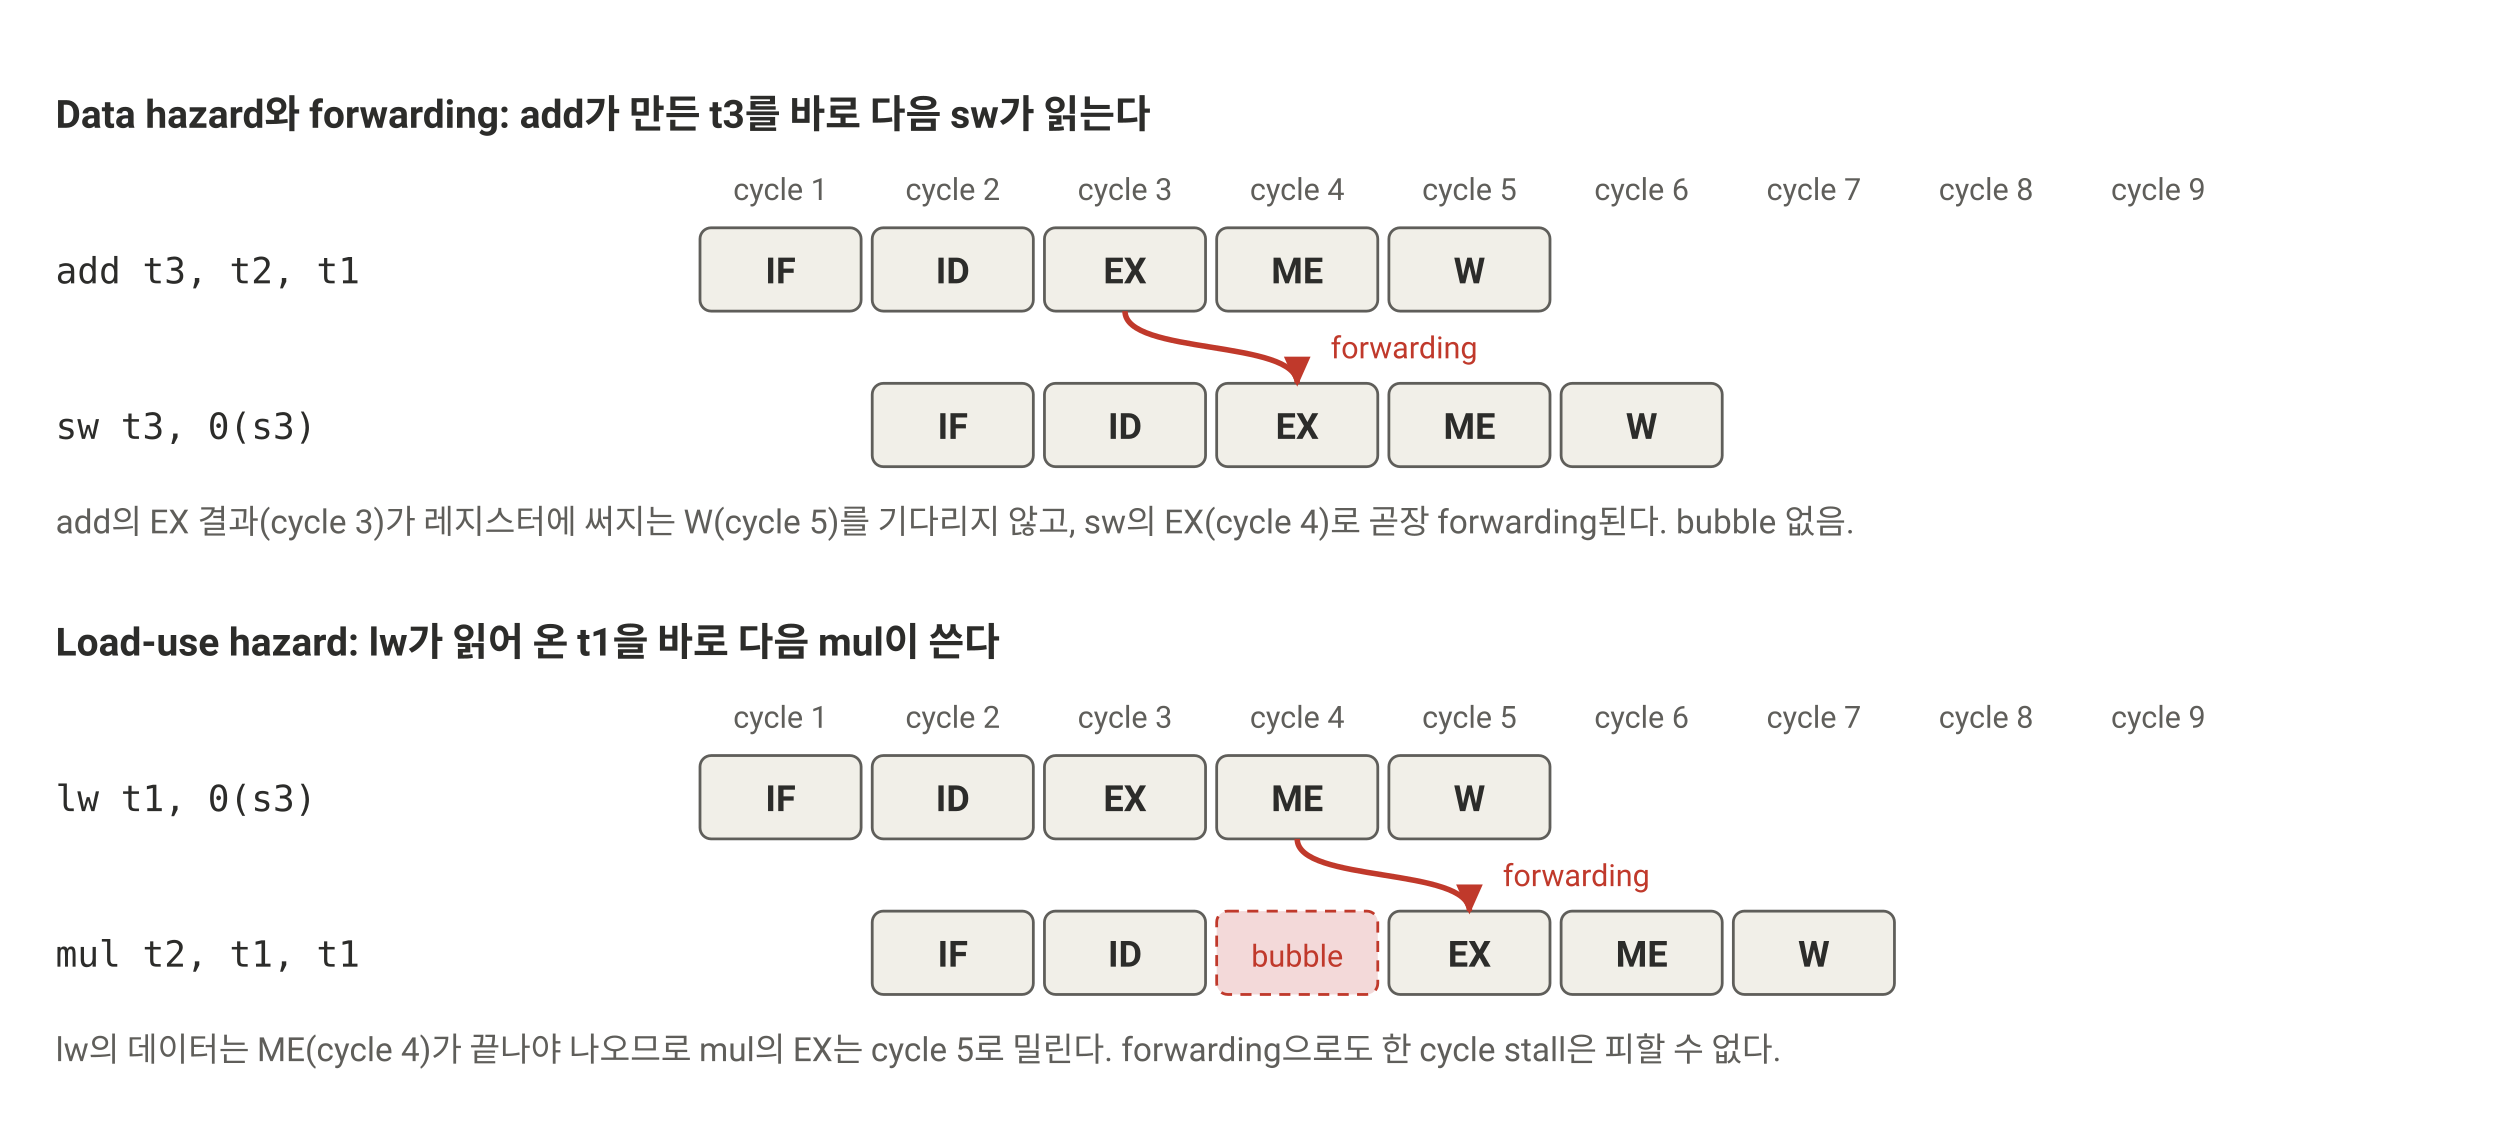
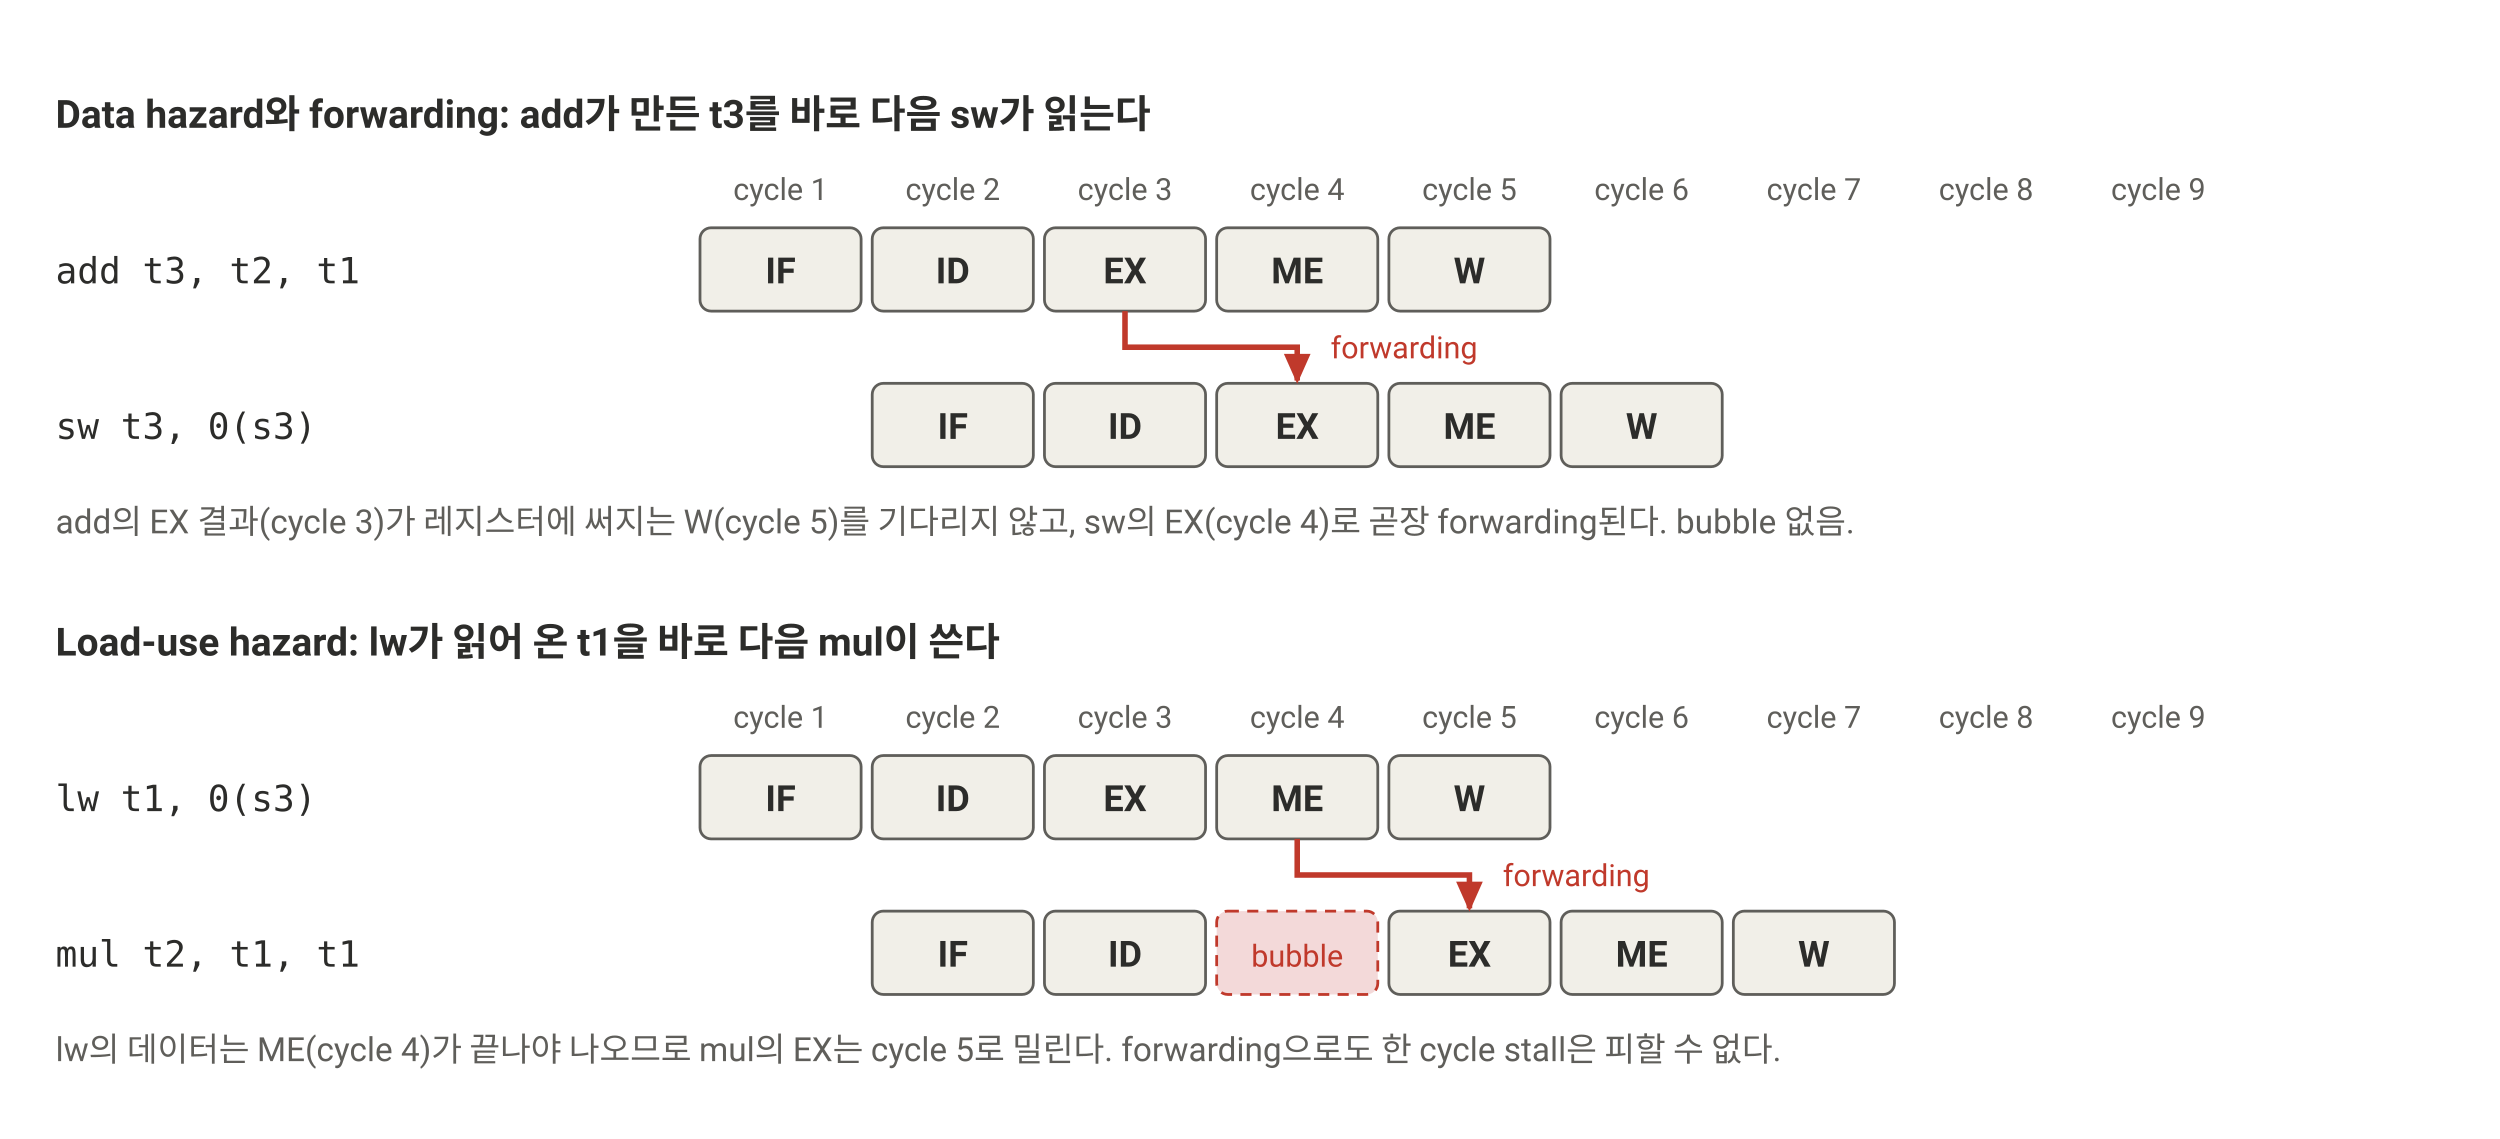
<svg xmlns="http://www.w3.org/2000/svg" viewBox="0 0 900 410" font-family="-apple-system, 'Segoe UI', Roboto, 'Apple SD Gothic Neo', 'Malgun Gothic', sans-serif" font-size="13">
  <defs>
    <marker id="ah" viewBox="0 0 10 10" refX="8" refY="5" markerWidth="6" markerHeight="6" orient="auto">
      <path d="M0,1 L9,5 L0,9 Z" fill="#C0392B" />
    </marker>
  </defs>
  <text x="20" y="46" font-size="14" font-weight="600" fill="#2C2C2A">Data hazard와 forwarding: add가 만든 t3를 바로 다음 sw가 읽는다</text>
  <text x="281.0" y="72" text-anchor="middle" fill="#5F5E5A" font-size="11">cycle 1</text>
  <text x="343.0" y="72" text-anchor="middle" fill="#5F5E5A" font-size="11">cycle 2</text>
  <text x="405.0" y="72" text-anchor="middle" fill="#5F5E5A" font-size="11">cycle 3</text>
  <text x="467.0" y="72" text-anchor="middle" fill="#5F5E5A" font-size="11">cycle 4</text>
  <text x="529.0" y="72" text-anchor="middle" fill="#5F5E5A" font-size="11">cycle 5</text>
  <text x="591.0" y="72" text-anchor="middle" fill="#5F5E5A" font-size="11">cycle 6</text>
  <text x="653.0" y="72" text-anchor="middle" fill="#5F5E5A" font-size="11">cycle 7</text>
  <text x="715.0" y="72" text-anchor="middle" fill="#5F5E5A" font-size="11">cycle 8</text>
  <text x="777.0" y="72" text-anchor="middle" fill="#5F5E5A" font-size="11">cycle 9</text>
  <text x="20" y="102" font-family="ui-monospace, Menlo, Consolas, monospace" font-size="13" fill="#2C2C2A">add  t3, t2, t1</text>
  <rect x="252" y="82" width="58" height="30" rx="4" fill="#F1EFE8" stroke="#5F5E5A" />
  <text x="281.0" y="102" text-anchor="middle" fill="#2C2C2A" font-weight="600">IF</text>
  <rect x="314" y="82" width="58" height="30" rx="4" fill="#F1EFE8" stroke="#5F5E5A" />
  <text x="343.0" y="102" text-anchor="middle" fill="#2C2C2A" font-weight="600">ID</text>
  <rect x="376" y="82" width="58" height="30" rx="4" fill="#F1EFE8" stroke="#5F5E5A" />
  <text x="405.0" y="102" text-anchor="middle" fill="#2C2C2A" font-weight="600">EX</text>
  <rect x="438" y="82" width="58" height="30" rx="4" fill="#F1EFE8" stroke="#5F5E5A" />
  <text x="467.0" y="102" text-anchor="middle" fill="#2C2C2A" font-weight="600">ME</text>
  <rect x="500" y="82" width="58" height="30" rx="4" fill="#F1EFE8" stroke="#5F5E5A" />
  <text x="529.0" y="102" text-anchor="middle" fill="#2C2C2A" font-weight="600">W</text>
  <text x="20" y="158" font-family="ui-monospace, Menlo, Consolas, monospace" font-size="13" fill="#2C2C2A">sw   t3, 0(s3)</text>
  <rect x="314" y="138" width="58" height="30" rx="4" fill="#F1EFE8" stroke="#5F5E5A" />
  <text x="343.0" y="158" text-anchor="middle" fill="#2C2C2A" font-weight="600">IF</text>
  <rect x="376" y="138" width="58" height="30" rx="4" fill="#F1EFE8" stroke="#5F5E5A" />
  <text x="405.0" y="158" text-anchor="middle" fill="#2C2C2A" font-weight="600">ID</text>
  <rect x="438" y="138" width="58" height="30" rx="4" fill="#F1EFE8" stroke="#5F5E5A" />
  <text x="467.0" y="158" text-anchor="middle" fill="#2C2C2A" font-weight="600">EX</text>
  <rect x="500" y="138" width="58" height="30" rx="4" fill="#F1EFE8" stroke="#5F5E5A" />
  <text x="529.0" y="158" text-anchor="middle" fill="#2C2C2A" font-weight="600">ME</text>
  <rect x="562" y="138" width="58" height="30" rx="4" fill="#F1EFE8" stroke="#5F5E5A" />
  <text x="591.0" y="158" text-anchor="middle" fill="#2C2C2A" font-weight="600">W</text>
-   <path d="M 405.0 112 C 405.0 128, 467.0 122, 467.0 138" fill="none" stroke="#C0392B" stroke-width="2" marker-end="url(#ah)" />
+   <path d="M 405 112 V 125 H 467 V 137" fill="none" stroke="#C0392B" stroke-width="2" marker-end="url(#ah)" />
  <text x="479.0" y="129.0" fill="#C0392B" font-size="11">forwarding</text>
  <text x="20" y="192" fill="#5F5E5A" font-size="12">add의 EX 결과(cycle 3)가 레지스터에 써지는 W(cycle 5)를 기다리지 않고, sw의 EX(cycle 4)로 곧장 forwarding된다. bubble 없음.</text>
  <text x="20" y="236" font-size="14" font-weight="600" fill="#2C2C2A">Load-use hazard: lw가 읽어 온 t1을 바로 다음 mul이 쓴다</text>
  <text x="281.0" y="262" text-anchor="middle" fill="#5F5E5A" font-size="11">cycle 1</text>
  <text x="343.0" y="262" text-anchor="middle" fill="#5F5E5A" font-size="11">cycle 2</text>
  <text x="405.0" y="262" text-anchor="middle" fill="#5F5E5A" font-size="11">cycle 3</text>
  <text x="467.0" y="262" text-anchor="middle" fill="#5F5E5A" font-size="11">cycle 4</text>
  <text x="529.0" y="262" text-anchor="middle" fill="#5F5E5A" font-size="11">cycle 5</text>
  <text x="591.0" y="262" text-anchor="middle" fill="#5F5E5A" font-size="11">cycle 6</text>
  <text x="653.0" y="262" text-anchor="middle" fill="#5F5E5A" font-size="11">cycle 7</text>
  <text x="715.0" y="262" text-anchor="middle" fill="#5F5E5A" font-size="11">cycle 8</text>
  <text x="777.0" y="262" text-anchor="middle" fill="#5F5E5A" font-size="11">cycle 9</text>
  <text x="20" y="292" font-family="ui-monospace, Menlo, Consolas, monospace" font-size="13" fill="#2C2C2A">lw   t1, 0(s3)</text>
  <rect x="252" y="272" width="58" height="30" rx="4" fill="#F1EFE8" stroke="#5F5E5A" />
  <text x="281.0" y="292" text-anchor="middle" fill="#2C2C2A" font-weight="600">IF</text>
  <rect x="314" y="272" width="58" height="30" rx="4" fill="#F1EFE8" stroke="#5F5E5A" />
  <text x="343.0" y="292" text-anchor="middle" fill="#2C2C2A" font-weight="600">ID</text>
  <rect x="376" y="272" width="58" height="30" rx="4" fill="#F1EFE8" stroke="#5F5E5A" />
  <text x="405.0" y="292" text-anchor="middle" fill="#2C2C2A" font-weight="600">EX</text>
  <rect x="438" y="272" width="58" height="30" rx="4" fill="#F1EFE8" stroke="#5F5E5A" />
  <text x="467.0" y="292" text-anchor="middle" fill="#2C2C2A" font-weight="600">ME</text>
  <rect x="500" y="272" width="58" height="30" rx="4" fill="#F1EFE8" stroke="#5F5E5A" />
  <text x="529.0" y="292" text-anchor="middle" fill="#2C2C2A" font-weight="600">W</text>
  <text x="20" y="348" font-family="ui-monospace, Menlo, Consolas, monospace" font-size="13" fill="#2C2C2A">mul  t2, t1, t1</text>
  <rect x="314" y="328" width="58" height="30" rx="4" fill="#F1EFE8" stroke="#5F5E5A" />
  <text x="343.0" y="348" text-anchor="middle" fill="#2C2C2A" font-weight="600">IF</text>
  <rect x="376" y="328" width="58" height="30" rx="4" fill="#F1EFE8" stroke="#5F5E5A" />
  <text x="405.0" y="348" text-anchor="middle" fill="#2C2C2A" font-weight="600">ID</text>
  <rect x="438" y="328" width="58" height="30" rx="4" fill="#F3D9D9" stroke="#C0392B" stroke-dasharray="4 3" />
  <text x="467.0" y="348" text-anchor="middle" fill="#C0392B" font-size="11">bubble</text>
  <rect x="500" y="328" width="58" height="30" rx="4" fill="#F1EFE8" stroke="#5F5E5A" />
  <text x="529.0" y="348" text-anchor="middle" fill="#2C2C2A" font-weight="600">EX</text>
  <rect x="562" y="328" width="58" height="30" rx="4" fill="#F1EFE8" stroke="#5F5E5A" />
  <text x="591.0" y="348" text-anchor="middle" fill="#2C2C2A" font-weight="600">ME</text>
  <rect x="624" y="328" width="58" height="30" rx="4" fill="#F1EFE8" stroke="#5F5E5A" />
  <text x="653.0" y="348" text-anchor="middle" fill="#2C2C2A" font-weight="600">W</text>
-   <path d="M 467.0 302 C 467.0 318, 529.0 312, 529.0 328" fill="none" stroke="#C0392B" stroke-width="2" marker-end="url(#ah)" />
+   <path d="M 467 302 V 315 H 529 V 327" fill="none" stroke="#C0392B" stroke-width="2" marker-end="url(#ah)" />
  <text x="541.0" y="319.0" fill="#C0392B" font-size="11">forwarding</text>
  <text x="20" y="382" fill="#5F5E5A" font-size="12">lw의 데이터는 ME(cycle 4)가 끝나야 나오므로 mul의 EX는 cycle 5로 밀린다. forwarding으로도 한 cycle stall은 피할 수 없다.</text>
</svg>
